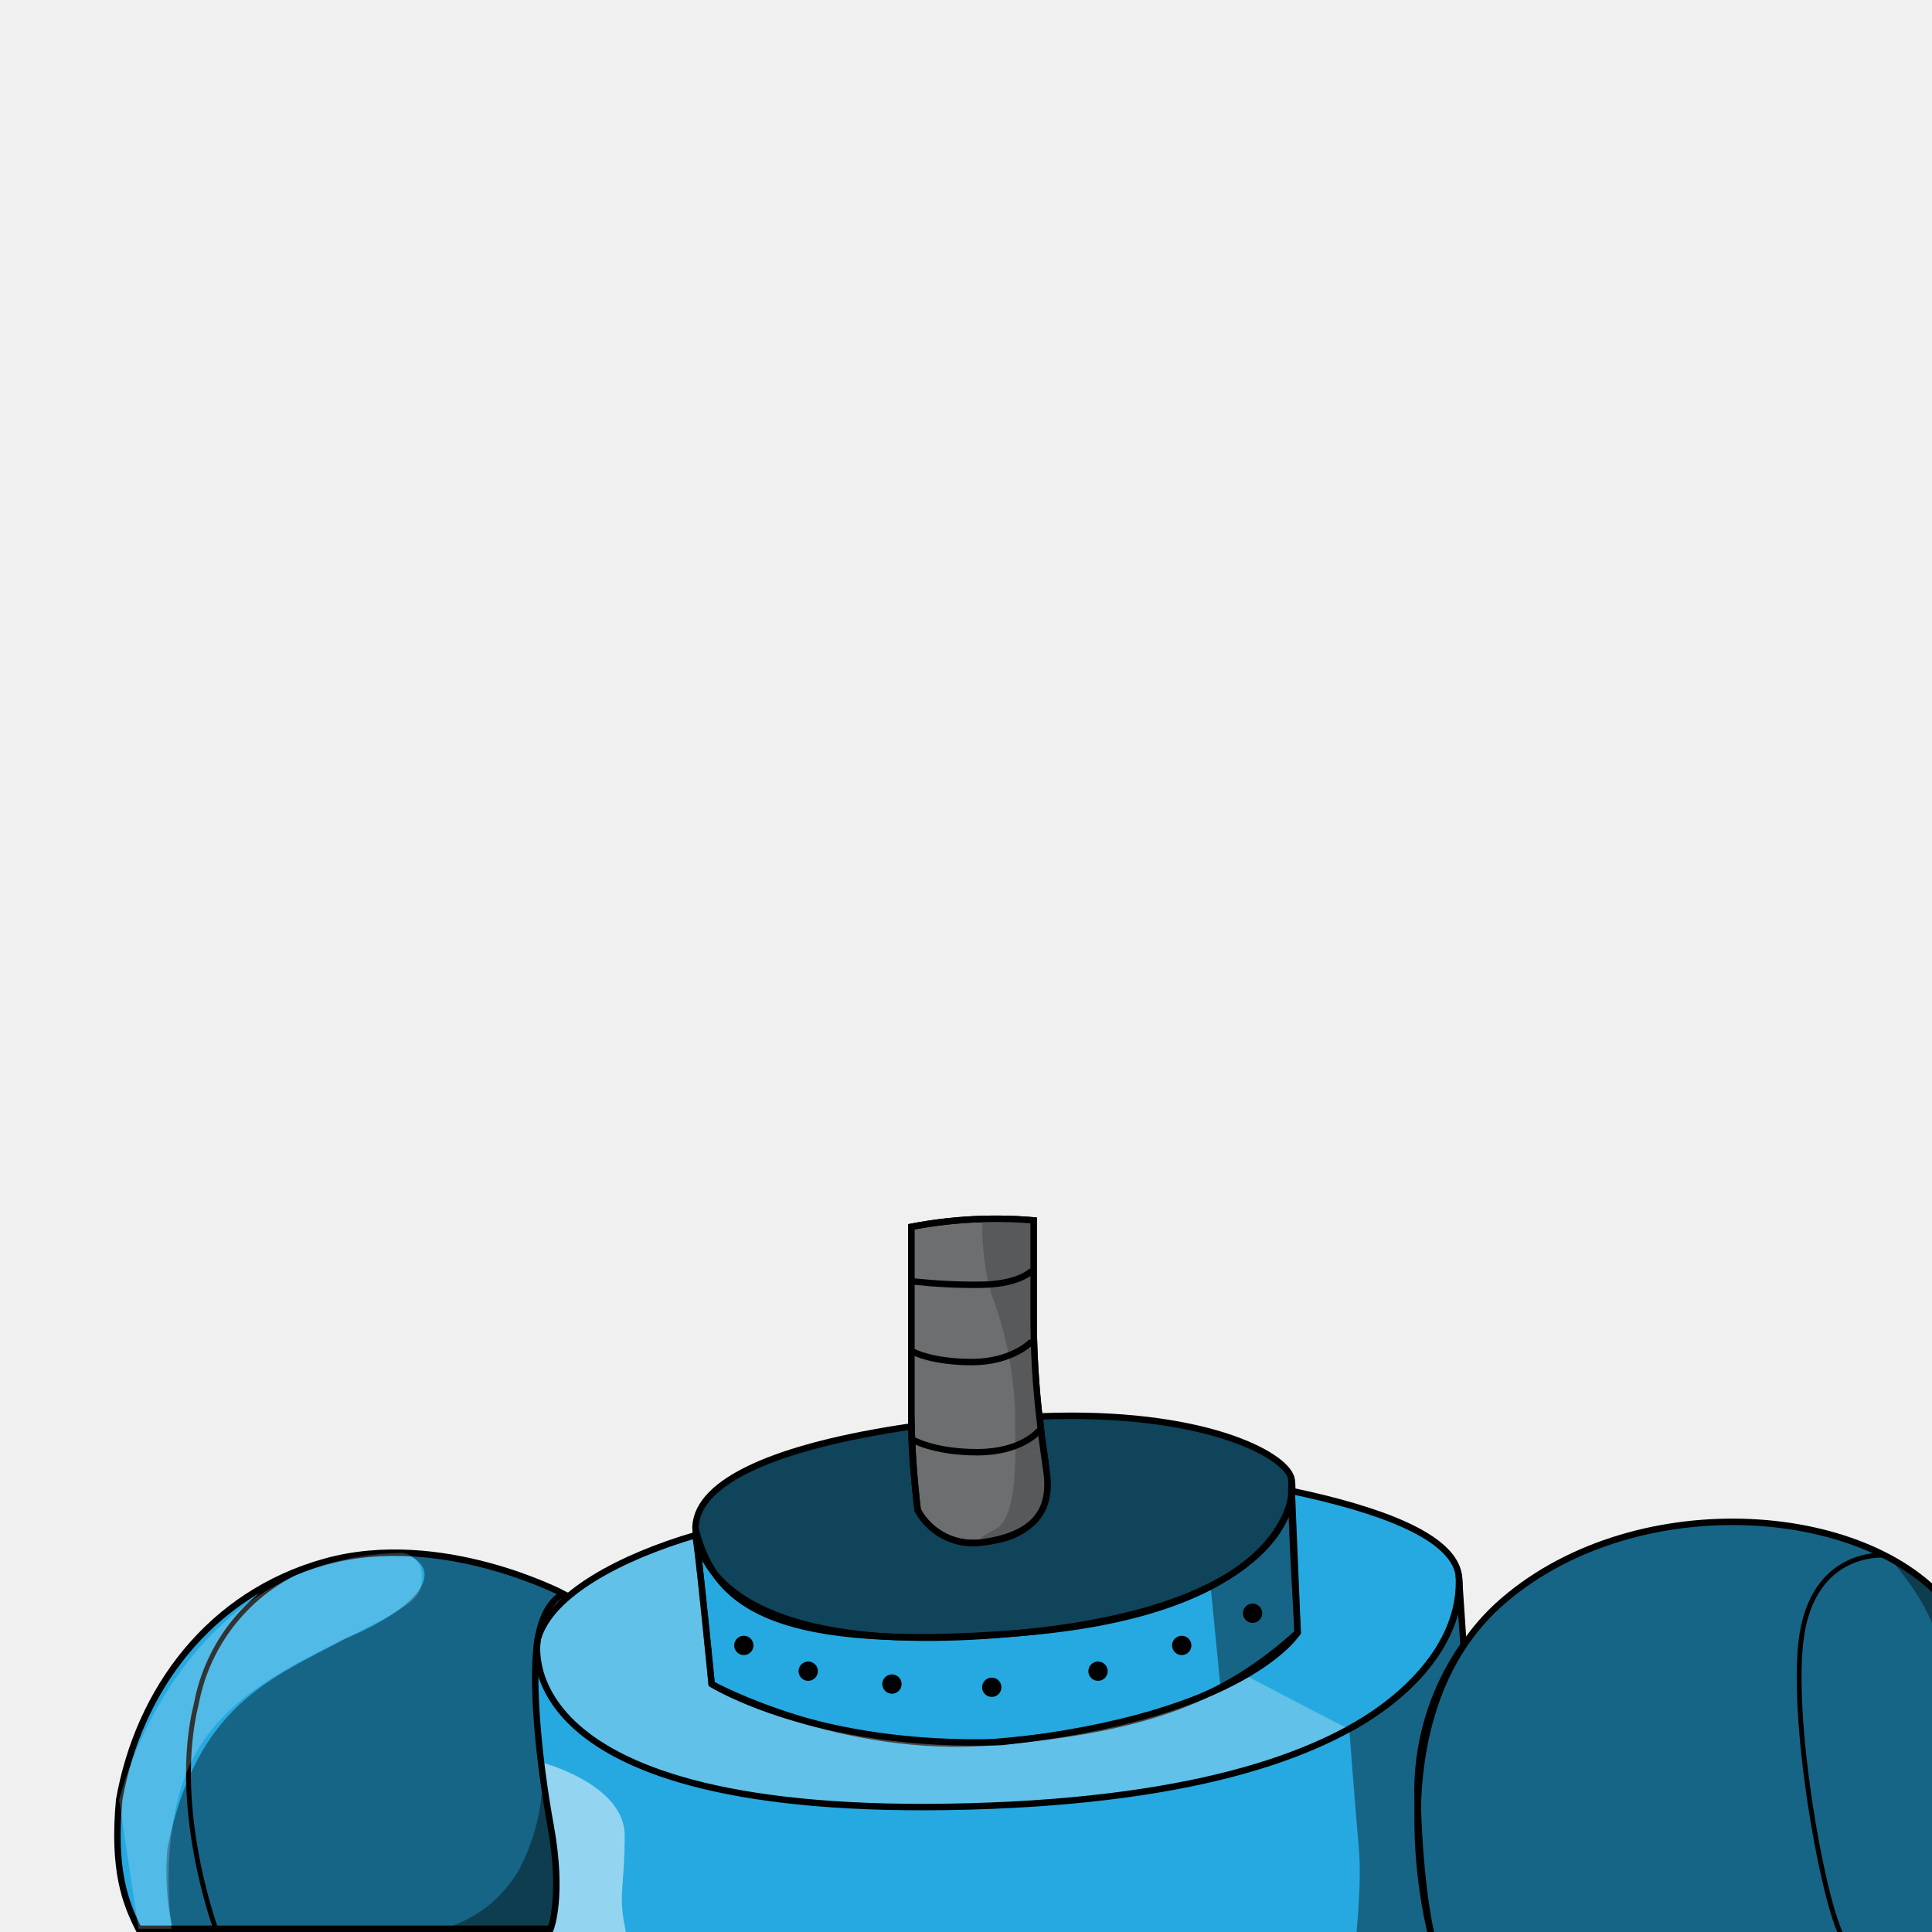
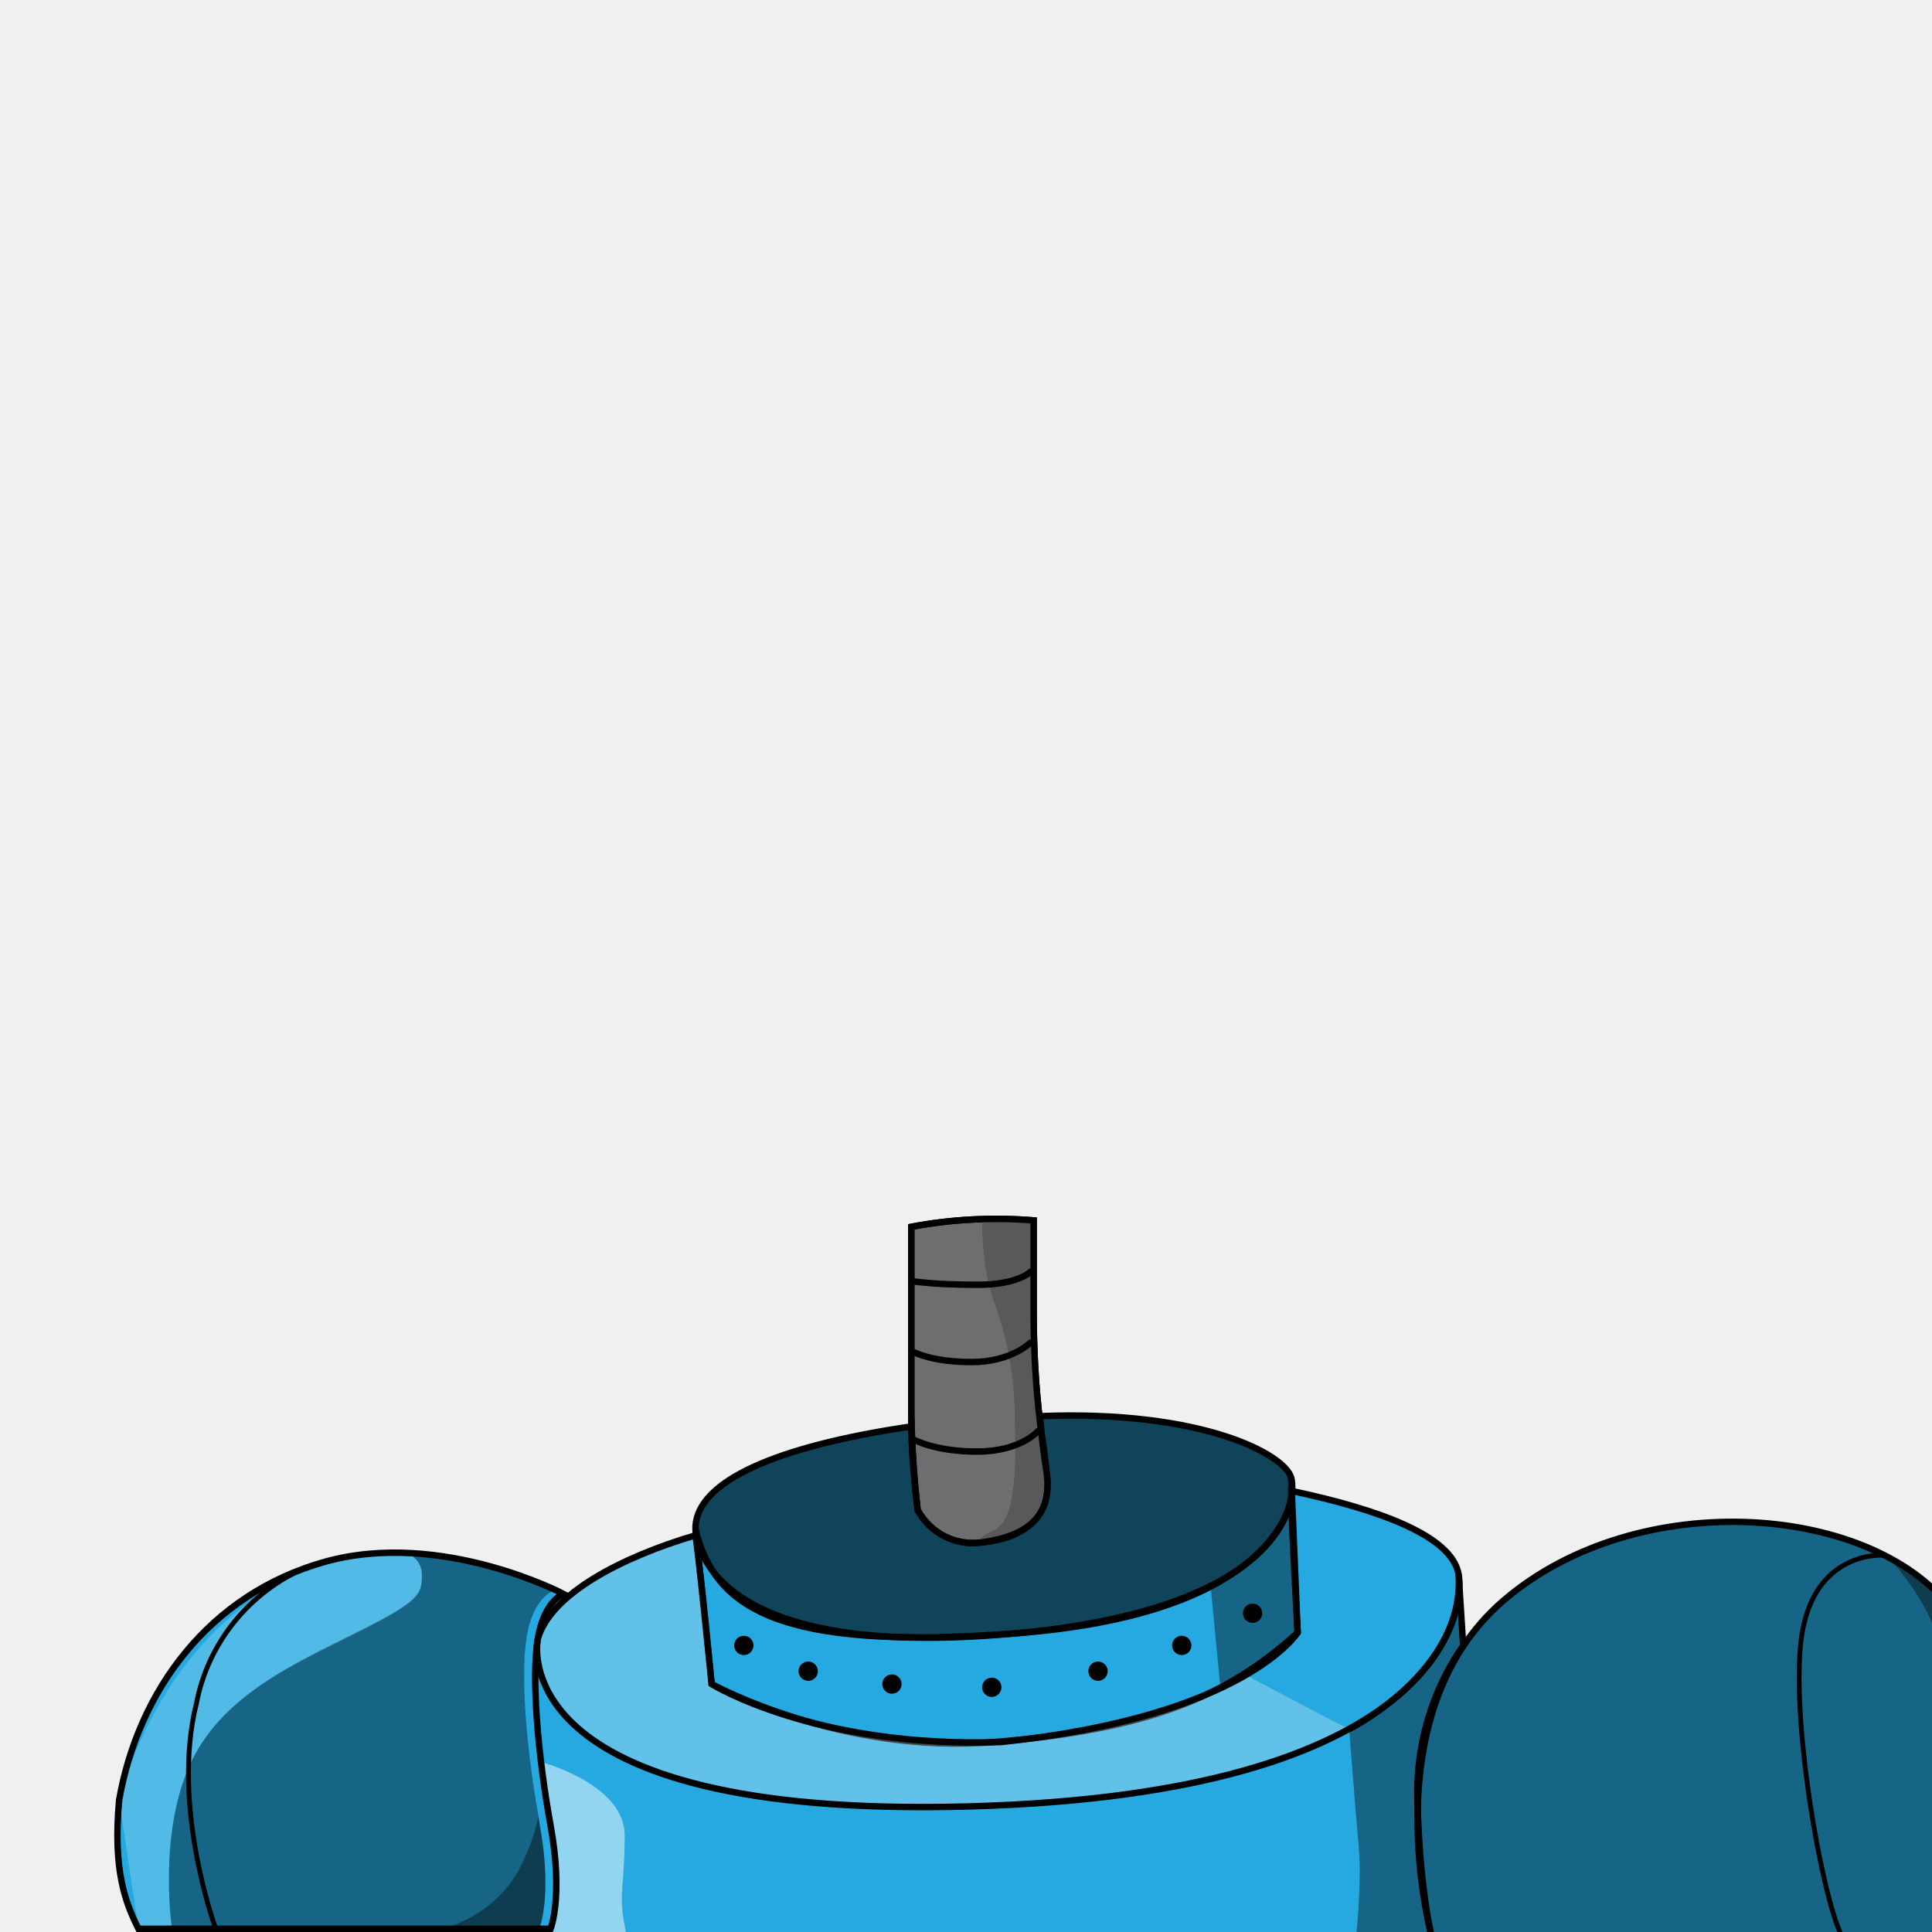
- <svg xmlns="http://www.w3.org/2000/svg" viewBox="0 0 300 300">
-   <defs>
-     <style>.cls-1{fill:#26a9e0;}.cls-2{fill-opacity:0.6;}.cls-11,.cls-13,.cls-14,.cls-2,.cls-3,.cls-4,.cls-6,.cls-8{stroke:#000;}.cls-11,.cls-13,.cls-2,.cls-4,.cls-6,.cls-8{stroke-miterlimit:10;}.cls-11,.cls-14,.cls-3,.cls-8{fill:none;}.cls-14,.cls-3{stroke-linecap:round;stroke-linejoin:round;}.cls-10,.cls-12,.cls-4,.cls-5{fill:#fff;}.cls-12,.cls-4{fill-opacity:0.2;}.cls-4{stroke-opacity:0;}.cls-5{fill-opacity:0.1;}.cls-6{fill:#6d6e70;}.cls-7{fill:#58595b;}.cls-13,.cls-9{fill-opacity:0.4;}.cls-10{fill-opacity:0.5;}.cls-11,.cls-14{stroke-width:0.75px;}</style>
-   </defs>
+ <svg xmlns="http://www.w3.org/2000/svg" version="1.1" id="Layer_1" x="0px" y="0px" viewBox="0 0 300 300" style="enable-background:new 0 0 300 300;" xml:space="preserve">
+   <style type="text/css">
+ 	.st0{fill:#26A9E0;}
+ 	.st1{fill-opacity:0.6;stroke:#000000;stroke-miterlimit:10;}
+ 	.st2{fill:none;stroke:#000000;stroke-linecap:round;stroke-linejoin:round;}
+ 	.st3{fill:#FFFFFF;fill-opacity:0.2;stroke:#000000;stroke-miterlimit:10;stroke-opacity:0;}
+ 	.st4{fill:#FFFFFF;fill-opacity:0.1;}
+ 	.st5{fill:#6D6E70;stroke:#000000;stroke-miterlimit:10;}
+ 	.st6{fill:#58595B;}
+ 	.st7{fill:none;stroke:#000000;stroke-miterlimit:10;}
+ 	.st8{fill-opacity:0.4;}
+ 	.st9{fill:#FFFFFF;fill-opacity:0.5;}
+ 	.st10{fill:#FFFFFF;fill-opacity:0.2;}
+ 	.st11{fill-opacity:0.4;stroke:#000000;stroke-miterlimit:10;}
+ 	.st12{fill:none;stroke:#000000;stroke-width:0.75;stroke-miterlimit:10;}
+ 	.st13{fill:none;stroke:#000000;stroke-width:0.75;stroke-linecap:round;stroke-linejoin:round;}
+ </style>
  <g id="body-10">
-     <g id="fill_color" data-name="fill color">
-       <path class="cls-1" d="M222.5,301.5s-10-35,11-53,58-15,70,2,2,51,2,51Z" />
-       <path class="cls-1" d="M83.5,254.5s-6,28,67,26,77-30,76-36-12.3-10.12-26-13c0,5,1,22,1,22s-8,13-46,17c-29,1-45-9-45-9s-1.5-16-2.5-23.13C96.5,241.75,85.5,247.5,83.5,254.5Z" />
-       <path class="cls-1" d="M110.5,261.5s20,11,44,9,36-7,47-17l-1-24a10.53,10.53,0,0,1-.31,4.41c-.69,1.59-4.63,16.78-42.16,19.68s-47-4.1-50-16.1Z" />
-       <rect class="cls-1" x="83.5" y="250" width="143.5" height="58.5" />
-       <path class="cls-1" d="M87.5,247.5s-19-10-37-5-29,20-32,37c-1,11,1,16,3,20h64s2-5,0-16-3-23-2-29S87.5,247.5,87.5,247.5Z" />
-       <path class="cls-1" d="M108,237s-1,20,45,17,48.5-20.5,47.5-24.5c-.91-3.63-13.68-10.56-39-9.56,0,.56.26,3.3.26,3.3,1.74,9.26.74,15.26-9.26,16.26-3.41.33-10-5-10-5s-1-8-1-13C120.38,224.59,108.41,230,108,237Z" />
+     <g id="fill_color">
+       <path class="st0" d="M222.5,301.5c0,0-10-35,11-53s58-15,70,2s2,51,2,51H222.5z" />
+       <path class="st0" d="M83.5,254.5c0,0-6,28,67,26s77-30,76-36s-12.3-10.1-26-13c0,5,1,22,1,22s-8,13-46,17c-29,1-45-9-45-9    s-1.5-16-2.5-23.1C96.5,241.8,85.5,247.5,83.5,254.5z" />
+       <path class="st0" d="M110.5,261.5c0,0,20,11,44,9s36-7,47-17l-1-24c0.2,1.5,0.1,3-0.3,4.4c-0.7,1.6-4.6,16.8-42.2,19.7    s-47-4.1-50-16.1L110.5,261.5z" />
+       <rect x="83.5" y="250" class="st0" width="143.5" height="58.5" />
+       <path class="st0" d="M87.5,247.5c0,0-19-10-37-5s-29,20-32,37c-1,11,1,16,3,20h64c0,0,2-5,0-16s-3-23-2-29S87.5,247.5,87.5,247.5z    " />
+       <path class="st0" d="M108,237c0,0-1,20,45,17s48.5-20.5,47.5-24.5c-0.9-3.6-13.7-10.6-39-9.6c0,0.6,0.3,3.3,0.3,3.3    c1.7,9.3,0.7,15.3-9.3,16.3c-3.4,0.3-10-5-10-5s-1-8-1-13C120.4,224.6,108.4,230,108,237z" />
    </g>
-     <path class="cls-2" d="M108,237s-1,20,45,17,48.5-20.5,47.5-24.5c-.91-3.63-13.68-10.56-39-9.56,0,.56.26,3.3.26,3.3,1.74,9.26.74,15.26-9.26,16.26-3.41.33-10-5-10-5s-1-8-1-13C120.38,224.59,108.41,230,108,237Z" />
-     <path class="cls-3" d="M110.5,261.5s20,11,44,9,36-7,47-17l-1-24a10.53,10.53,0,0,1-.31,4.41c-.69,1.59-4.63,16.78-42.16,19.68s-47-4.1-50-16.1Z" />
-     <path class="cls-4" d="M193.37,260.15c-6.66,3.83-18.28,8.29-37.87,10.35-29,1-45-9-45-9s-1.5-16-2.5-23.13c-11.5,3.38-22.5,9.13-24.5,16.13,0,0-6,28,67,26,29.58-.81,47.84-5.89,59-12" />
-     <path class="cls-5" d="M83.5,254.5s-6,28,67,26c29.58-.81,47.84-5.89,59-12-5.5-2.5-10.5-5.5-16.13-8.35-6.66,3.83-18.28,8.29-37.87,10.35-29,1-45-9-45-9s-1.5-16-2.5-23.13C96.5,241.75,85.5,247.5,83.5,254.5Z" />
-     <path class="cls-6" d="M141.5,190.5v29a142.25,142.25,0,0,0,1,15,9.78,9.78,0,0,0,10,5c7-1,11-4,10-11-.36-2.54-.73-5-1-7.56a138.9,138.9,0,0,1-1-17.44v-14A69.37,69.37,0,0,0,141.5,190.5Z" />
-     <path class="cls-7" d="M152.5,190.5s0,7,2,12a55.9,55.9,0,0,1,3.13,17.34c-.12,3.66.88,15.66-3.12,17.66s-2,2-2,2,7-1.57,8.48-3.79,1.94-3.24,1.23-9.23a177.33,177.33,0,0,1-1.71-24.86V189.5a37.46,37.46,0,0,0-6.17-.25l-1.83.25Z" />
-     <path class="cls-8" d="M141.5,190.5v29a142.25,142.25,0,0,0,1,15,9.78,9.78,0,0,0,10,5c7-1,11-4,10-11-.36-2.54-.73-5-1-7.56a138.9,138.9,0,0,1-1-17.44v-14A69.37,69.37,0,0,0,141.5,190.5Z" />
-     <path class="cls-3" d="M161.25,222.25s-2.67,3.25-9.51,3.25-10.13-2-10.13-2" />
-     <path class="cls-3" d="M160,208.5s-3,3-9.06,3S142,210,142,210" />
-     <path class="cls-3" d="M160,197.5s-2,2-8.06,2A86.48,86.48,0,0,1,142,199" />
-     <path class="cls-9" d="M188,246.51,189.52,262s6.63-4,9.06-6l2.42-2s.72.24.36-3.88-.79-17.93-.79-17.93S200,240,188,246.51Z" />
-     <path class="cls-10" d="M84,273.63S97,277,97,285s-1,9,0,14,0,4,0,4H84s3.32-3,2.41-11.26S85,279.5,85,279.5Z" />
-     <path class="cls-8" d="M87.5,247.5s-19-10-37-5-29,20-32,37c-1,11,1,16,3,20h64s2-5,0-16-3-23-2-29S87.5,247.5,87.5,247.5Z" />
-     <path class="cls-9" d="M87.5,247.5a63.65,63.65,0,0,0-25.06-6.39c7.06,2.39,3.06,8.39-8.94,13.39-11,6-23,10-27.5,32.5-.67,7.37.84,13.18,1.5,14.5l58-2s2-5,0-16-3-23-2-29S87.5,247.5,87.5,247.5Z" />
-     <path class="cls-11" d="M33.5,299.5s-7-19-3-35a28.63,28.63,0,0,1,17-21.06" />
-     <path class="cls-12" d="M62.44,241.12a3.46,3.46,0,0,1,3.06,3.38c0,3,0,4-10,9s-21.45,10-26.22,21-2.62,25-2.62,25H21.5l-3-20S27.38,241.73,62.44,241.12Z" />
-     <path class="cls-9" d="M84.26,275.62A31.64,31.64,0,0,1,80.5,290.5a19.71,19.71,0,0,1-11.14,8.83l16.14.17s1.42-2.62.71-10.81A90.57,90.57,0,0,0,84.26,275.62Z" />
-     <path class="cls-13" d="M222.5,301.5s-10-35,11-53,58-15,70,2,2,51,2,51Z" />
-     <path class="cls-14" d="M292.5,241.5s-12-1-13,15c-1,14,4,41,7,45" />
-     <path class="cls-9" d="M226.5,244.5l.74,11a39.65,39.65,0,0,0-7.12,24.19c.38,14.81,2.38,21.81,2.38,21.81h-12s1-9,.5-14.5-1.49-18.55-1.49-18.55S227.5,259.5,226.5,244.5Z" />
-     <path class="cls-8" d="M209.51,268.45s18-9,17-24l.74,11a39.65,39.65,0,0,0-7.12,24.19c.38,14.81,2.38,21.81,2.38,21.81h-12" />
-     <path class="cls-9" d="M293.9,242.19c-1.9-1.19,6.6,6.31,7.6,15.31s7.11,6.39,7.11,6.39-.11-8.39-5.11-13.39S295.81,243.38,293.9,242.19Z" />
+     <path class="st1" d="M108,237c0,0-1,20,45,17s48.5-20.5,47.5-24.5c-0.9-3.6-13.7-10.6-39-9.6c0,0.6,0.3,3.3,0.3,3.3   c1.7,9.3,0.7,15.3-9.3,16.3c-3.4,0.3-10-5-10-5s-1-8-1-13C120.4,224.6,108.4,230,108,237z" />
+     <path class="st2" d="M110.5,261.5c0,0,20,11,44,9s36-7,47-17l-1-24c0.2,1.5,0.1,3-0.3,4.4c-0.7,1.6-4.6,16.8-42.2,19.7   s-47-4.1-50-16.1L110.5,261.5z" />
+     <path class="st3" d="M193.4,260.1c-6.7,3.8-18.3,8.3-37.9,10.4c-29,1-45-9-45-9s-1.5-16-2.5-23.1c-11.5,3.4-22.5,9.1-24.5,16.1   c0,0-6,28,67,26c29.6-0.8,47.8-5.9,59-12" />
+     <path class="st4" d="M83.5,254.5c0,0-6,28,67,26c29.6-0.8,47.8-5.9,59-12c-5.5-2.5-10.5-5.5-16.1-8.4c-6.7,3.8-18.3,8.3-37.9,10.4   c-29,1-45-9-45-9s-1.5-16-2.5-23.1C96.5,241.8,85.5,247.5,83.5,254.5z" />
+     <path class="st5" d="M141.5,190.5v29c0.1,5,0.4,10,1,15c2,3.6,5.9,5.6,10,5c7-1,11-4,10-11c-0.4-2.5-0.7-5-1-7.6   c-0.7-5.8-1-11.6-1-17.4v-14C154.2,189,147.8,189.3,141.5,190.5z" />
+     <path class="st6" d="M152.5,190.5c0,0,0,7,2,12c2,5.6,3,11.4,3.1,17.3c-0.1,3.7,0.9,15.7-3.1,17.7s-2,2-2,2s7-1.6,8.5-3.8   s1.9-3.2,1.2-9.2c-1.2-8.2-1.7-16.5-1.7-24.9v-12.1c-2-0.3-4.1-0.3-6.2-0.2l-1.8,0.2L152.5,190.5z" />
+     <path class="st7" d="M141.5,190.5v29c0.1,5,0.4,10,1,15c2,3.6,5.9,5.6,10,5c7-1,11-4,10-11c-0.4-2.5-0.7-5-1-7.6   c-0.7-5.8-1-11.6-1-17.4v-14C154.2,189,147.8,189.3,141.5,190.5z" />
+     <path class="st2" d="M161.2,222.2c0,0-2.7,3.2-9.5,3.2s-10.1-2-10.1-2" />
+     <path class="st2" d="M160,208.5c0,0-3,3-9.1,3S142,210,142,210" />
+     <path class="st2" d="M160,197.5c0,0-2,2-8.1,2c-3.3,0-6.6-0.1-9.9-0.5" />
+     <path class="st8" d="M188,246.5l1.5,15.5c0,0,6.6-4,9.1-6l2.4-2c0,0,0.7,0.2,0.4-3.9s-0.8-17.9-0.8-17.9S200,240,188,246.5z" />
+     <path class="st9" d="M84,273.6c0,0,13,3.4,13,11.4s-1,9,0,14s0,4,0,4H84c0,0,3.3-3,2.4-11.3S85,279.5,85,279.5L84,273.6z" />
+     <path class="st8" d="M83.8,283.3c2,11,0,16,0,16l-4.5,0.1l-53.5,1.8c-0.2-0.3-0.4-0.9-0.6-1.8h1.5c0,0-2.1-14,2.6-25   c4.8-11,16.2-16,26.2-21s10-6,10-9c0-1.7-1.3-3.2-3.1-3.4c-0.3,0-0.7,0-1,0c-0.2-0.1-0.5-0.2-0.7-0.3c8.7,0.4,17.2,2.6,25.1,6.4   c0,0-3,1-4,7c-1,5.8-0.1,17.2,1.8,27.8L83.8,283.3z" />
+     <path class="st10" d="M65.5,244.5c0,3,0,4-10,9s-21.5,10-26.2,21c-4.8,11-2.6,25-2.6,25h-5.2l-3-20c0,0,8.7-37,42.9-38.3   c0.3,0,0.7,0,1,0C64.2,241.3,65.5,242.8,65.5,244.5z" />
+     <path class="st8" d="M83.8,299.3l-4.5,0.1l-9.9-0.1c4.7-1.5,8.7-4.6,11.1-8.8c1.4-2.7,2.5-5.5,3.1-8.4l0.2,1.2   C85.8,294.3,83.8,299.3,83.8,299.3z" />
+     <path class="st11" d="M222.5,301.5c0,0-10-35,11-53s58-15,70,2s2,51,2,51H222.5z" />
+     <path class="st12" d="M33.5,299.5c0,0-7-19-3-35c1.8-9.4,8.2-17.3,17-21.1" />
+     <path class="st13" d="M292.5,241.5c0,0-12-1-13,15c-1,14,4,41,7,45" />
+     <path class="st8" d="M226.5,244.5l0.7,11c-4.9,7.1-7.4,15.6-7.1,24.2c0.4,14.8,2.4,21.8,2.4,21.8h-12c0,0,1-9,0.5-14.5   s-1.5-18.5-1.5-18.5S227.5,259.5,226.5,244.5z" />
+     <path class="st7" d="M209.5,268.5c0,0,18-9,17-24l0.7,11c-4.9,7.1-7.4,15.6-7.1,24.2c0.4,14.8,2.4,21.8,2.4,21.8h-12" />
+     <path class="st8" d="M293.9,242.2c-1.9-1.2,6.6,6.3,7.6,15.3s7.1,6.4,7.1,6.4s-0.1-8.4-5.1-13.4S295.8,243.4,293.9,242.2z" />
    <circle cx="154" cy="262" r="1.5" />
    <circle cx="170.5" cy="259.5" r="1.5" />
    <circle cx="183.5" cy="255.5" r="1.5" />
    <circle cx="194.5" cy="250.5" r="1.5" />
    <circle cx="138.5" cy="261.5" r="1.5" />
    <circle cx="125.5" cy="259.5" r="1.5" />
    <circle cx="115.5" cy="255.5" r="1.5" />
-     <path class="cls-8" d="M83.5,254.5s-6,28,67,26,77-30,76-36-12.3-10.12-26-13c0,5,1,22,1,22s-8,13-46,17c-29,1-45-9-45-9s-1.5-16-2.5-23.13C96.5,241.75,85.5,247.5,83.5,254.5Z" />
+     <path class="st7" d="M83.5,254.5c0,0-6,28,67,26s77-30,76-36s-12.3-10.1-26-13c0,5,1,22,1,22s-8,13-46,17c-29,1-45-9-45-9   s-1.5-16-2.5-23.1C96.5,241.8,85.5,247.5,83.5,254.5z" />
+     <path class="st7" d="M87.5,247.5c0,0-19-10-37-5s-29,20-32,37c-1,11,1,16,3,20h64c0,0,2-5,0-16s-3-23-2-29S87.5,247.5,87.5,247.5z" />
  </g>
</svg>
